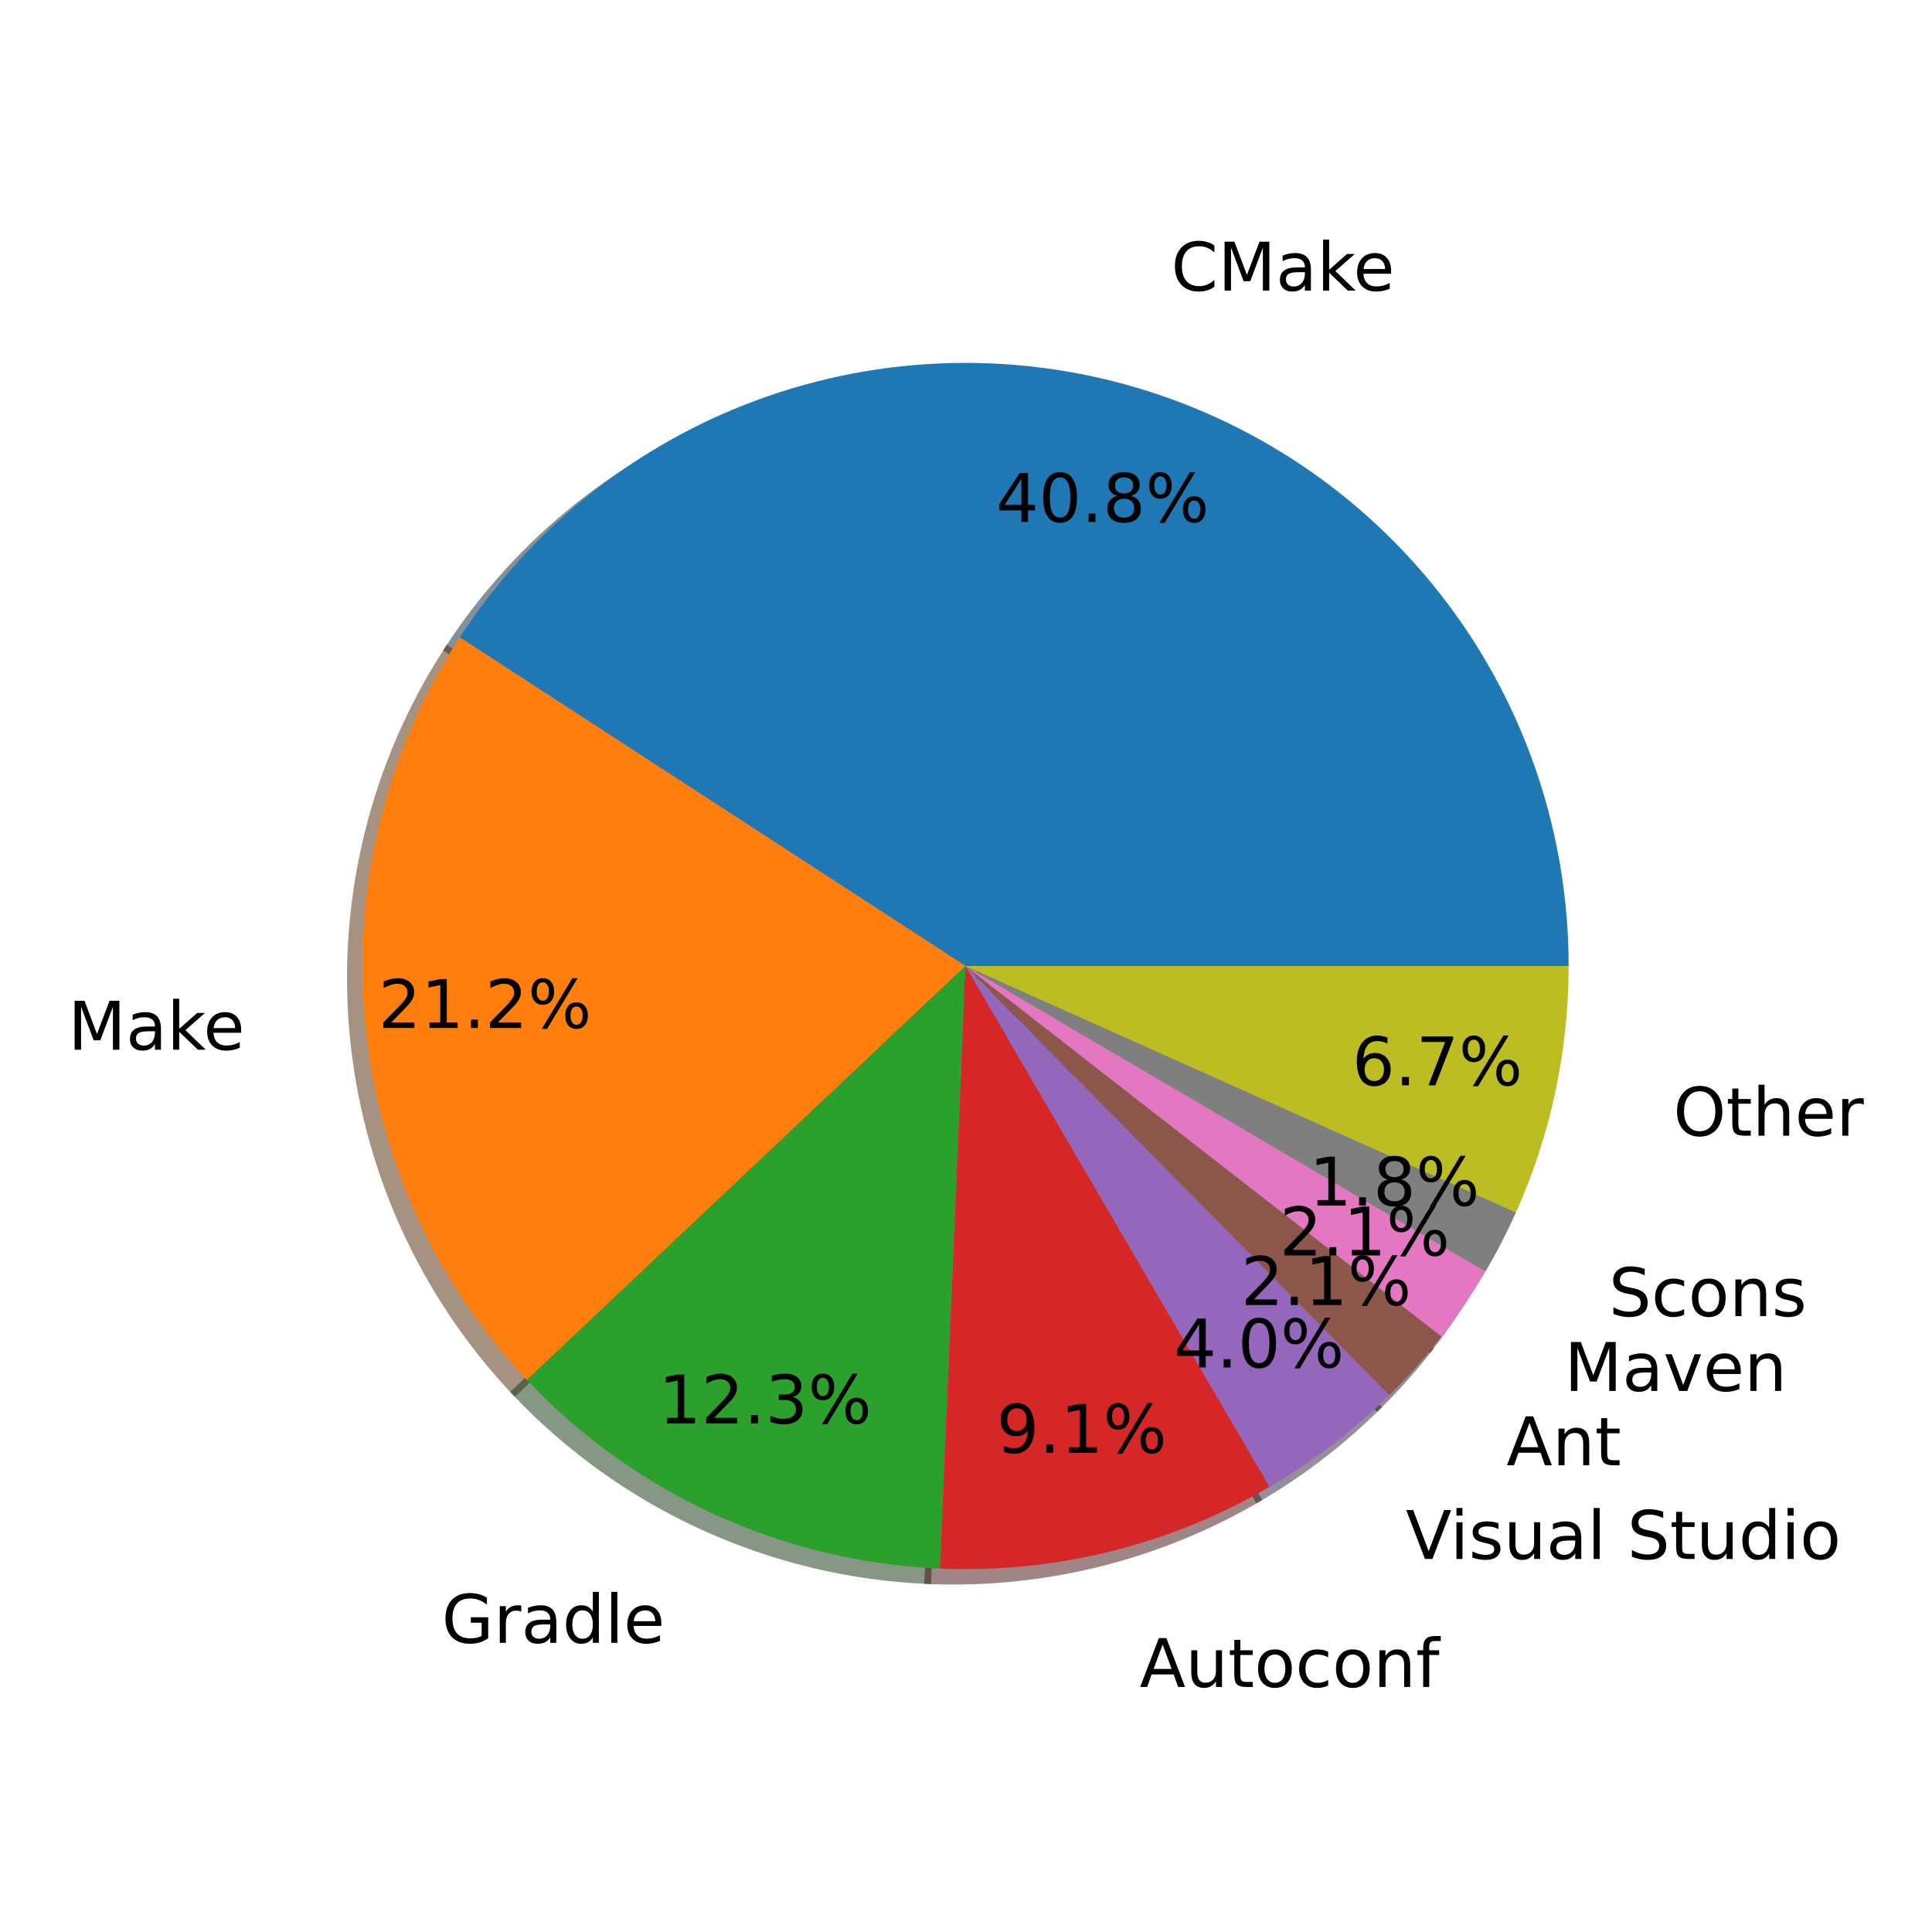
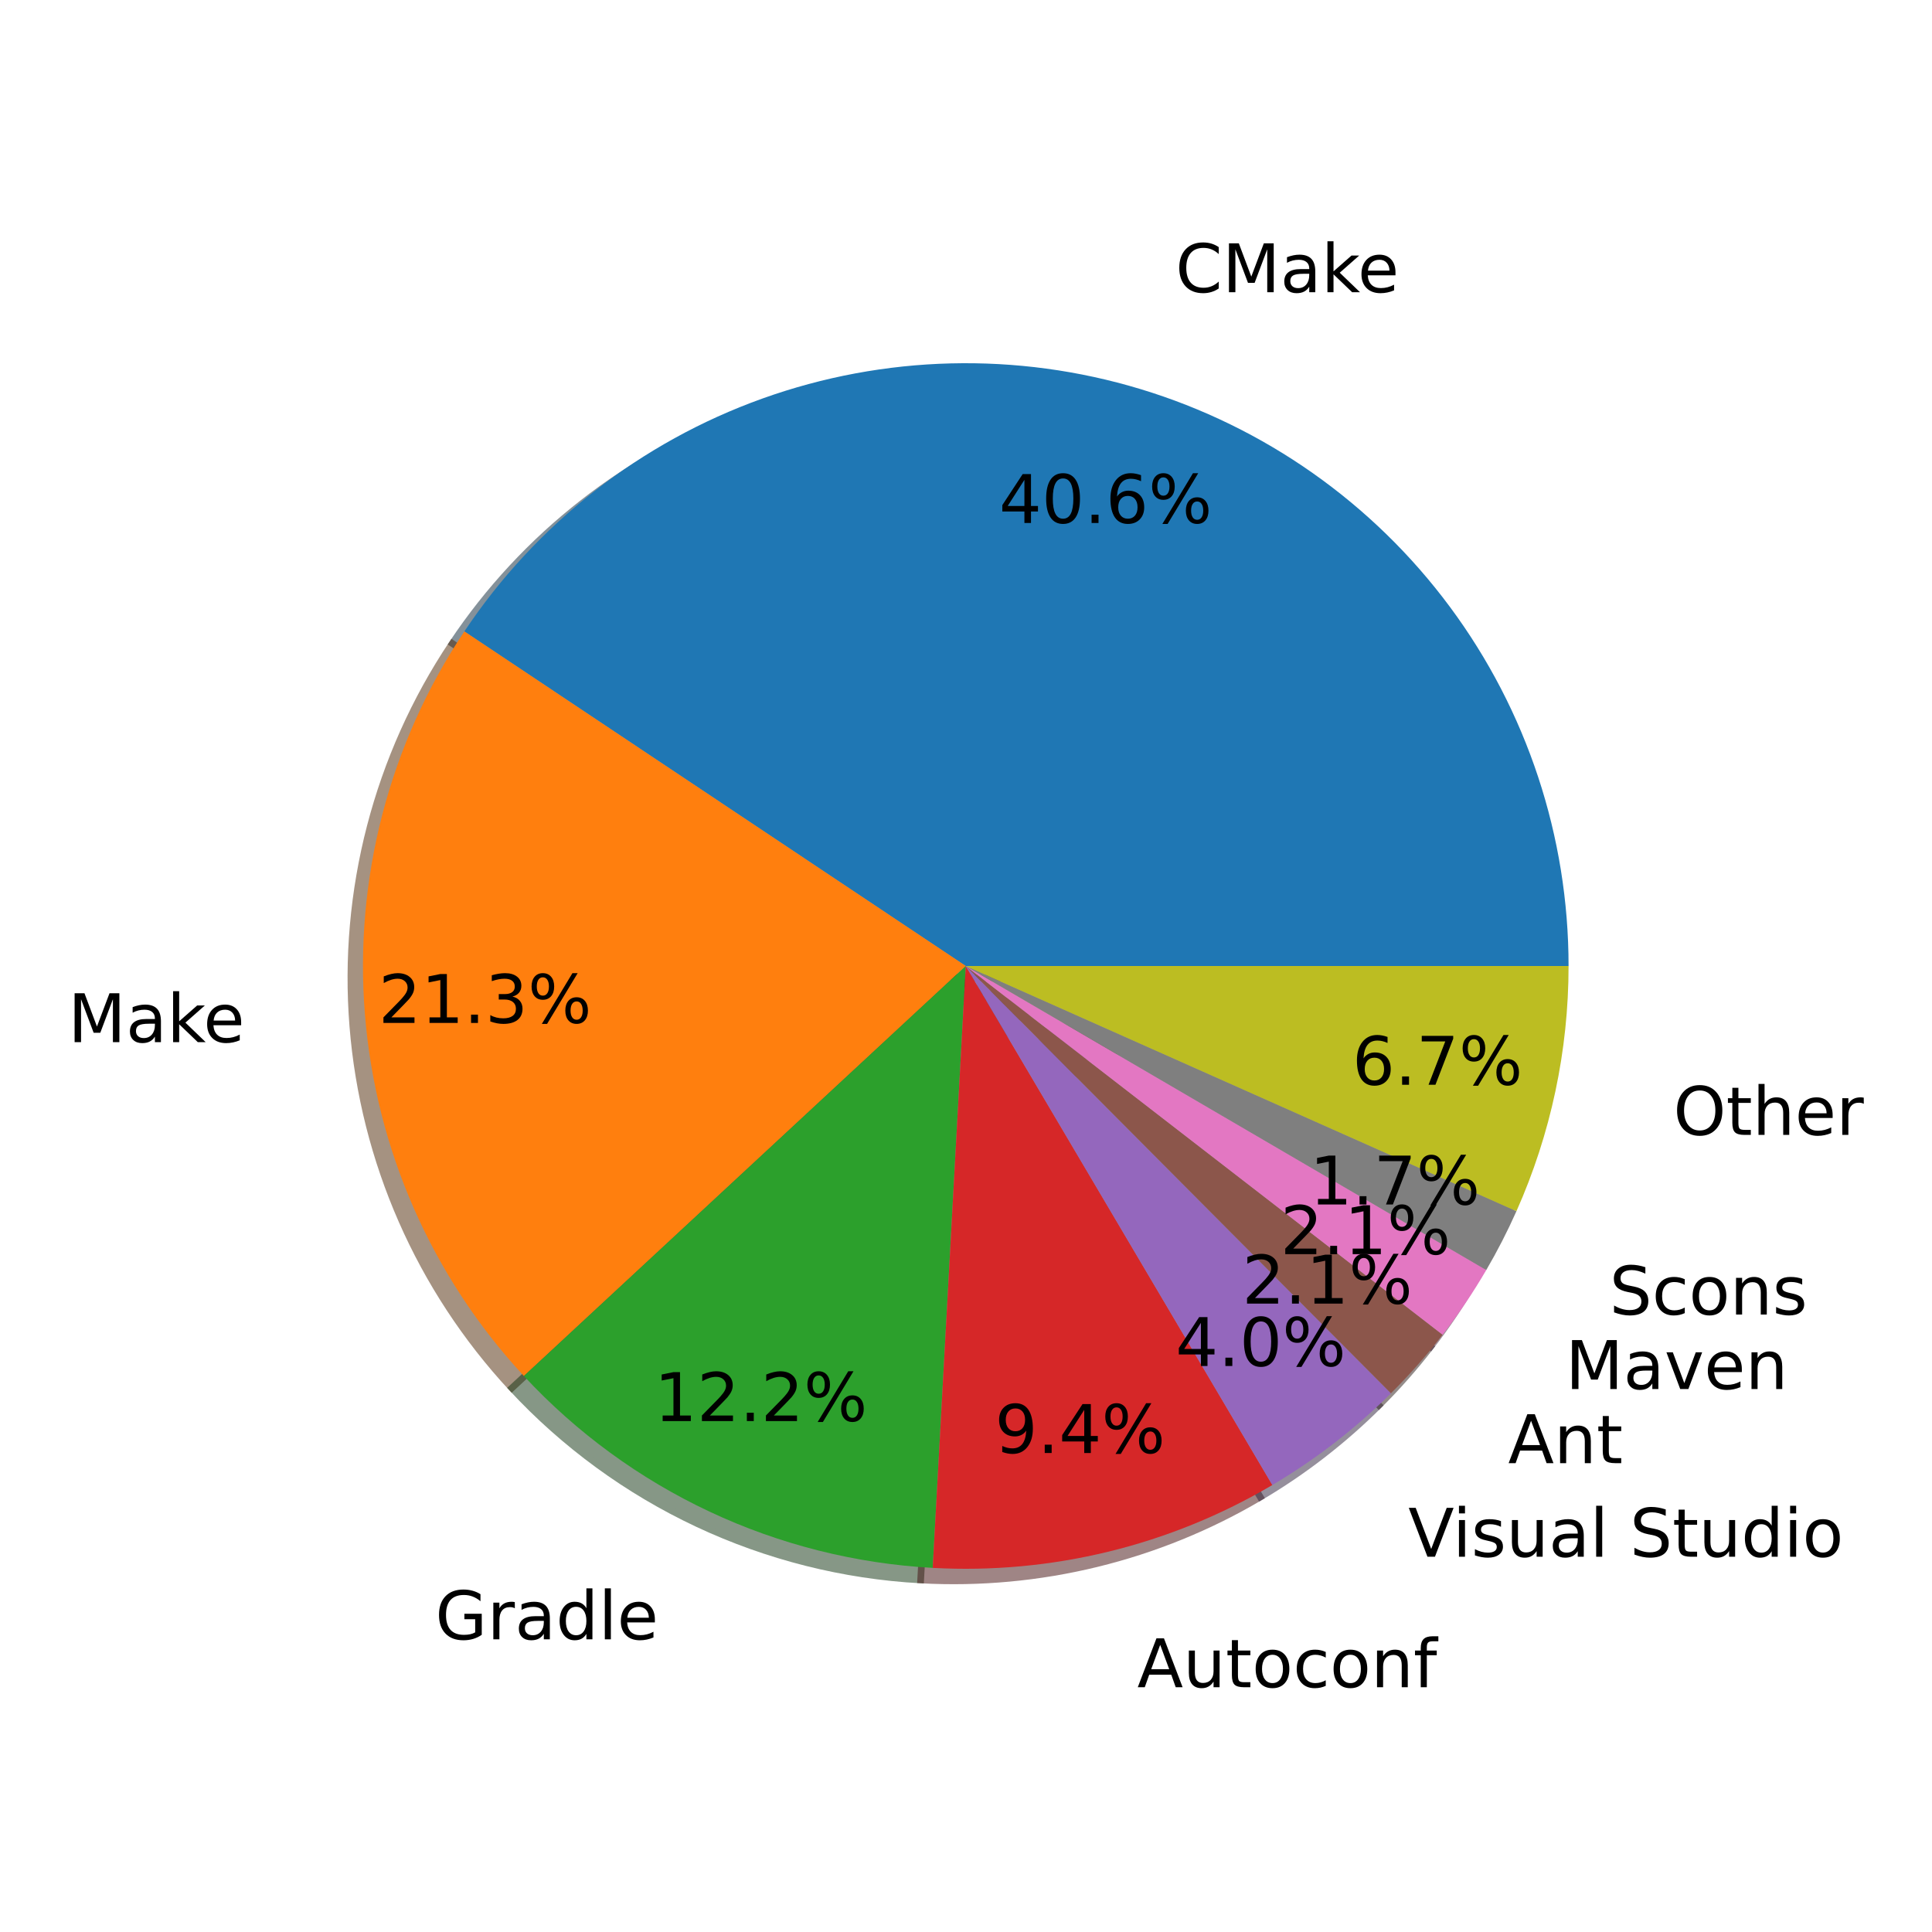
<svg xmlns="http://www.w3.org/2000/svg" xmlns:xlink="http://www.w3.org/1999/xlink" height="288pt" version="1.1" viewBox="0 0 288 288" width="288pt">
  <defs>
    <style type="text/css">*{stroke-linecap:butt;stroke-linejoin:round;}</style>
  </defs>
  <g id="figure_1">
    <g id="patch_1">
      <path d="M 0 288  L 288 288  L 288 0  L 0 0  z " style="fill:none;" />
    </g>
    <g id="axes_1">
      <g id="patch_2">
-         <path d="M 232.036 145.798  C 232.036 126.415 225.767 107.542 214.171 92.011  C 202.575 76.479 186.261 65.107 167.677 59.6  C 149.092 54.092 129.216 54.74 111.03 61.445  C 92.844 68.15 77.305 80.561 66.744 96.814  L 142.132 145.798  L 232.036 145.798  z " style="fill:#092436;opacity:0.5;stroke:#092436;stroke-linejoin:miter;" />
+         <path d="M 232.026 145.797  C 232.026 126.518 225.821 107.741 214.334 92.258  C 202.847 76.774 186.677 65.391 168.226 59.801  C 149.775 54.21 130.006 54.703 111.857 61.206  C 93.708 67.71 78.124 79.885 67.424 95.922  L 142.168 145.797  L 232.026 145.797  z " style="fill:#092436;opacity:0.5;stroke:#092436;stroke-linejoin:miter;" />
      </g>
      <g id="patch_3">
-         <path d="M 66.744 96.814  C 55.763 113.713 50.778 133.824 52.593 153.895  C 54.408 173.967 62.921 192.857 76.755 207.512  L 142.132 145.798  L 66.744 96.814  z " style="fill:#4c2604;opacity:0.5;stroke:#4c2604;stroke-linejoin:miter;" />
+         <path d="M 67.424 95.922  C 56.212 112.723 50.987 132.824 52.597 152.959  C 54.207 173.094 62.559 192.109 76.298 206.916  L 142.168 145.797  L 67.424 95.922  z " style="fill:#4c2604;opacity:0.5;stroke:#4c2604;stroke-linejoin:miter;" />
      </g>
      <g id="patch_4">
-         <path d="M 76.755 207.512  C 84.716 215.946 94.235 222.76 104.784 227.578  C 115.334 232.396 126.717 235.127 138.304 235.621  L 142.132 145.798  L 76.755 207.512  z " style="fill:#0d300d;opacity:0.5;stroke:#0d300d;stroke-linejoin:miter;" />
+         <path d="M 76.298 206.916  C 84.145 215.372 93.547 222.239 103.99 227.141  C 114.433 232.042 125.723 234.887 137.242 235.52  L 142.168 145.797  L 76.298 206.916  z " style="fill:#0d300d;opacity:0.5;stroke:#0d300d;stroke-linejoin:miter;" />
      </g>
      <g id="patch_5">
-         <path d="M 138.304 235.621  C 146.869 235.986 155.443 235.124 163.765 233.061  C 172.086 230.998 180.07 227.755 187.473 223.431  L 142.132 145.798  L 138.304 235.621  z " style="fill:#400c0c;opacity:0.5;stroke:#400c0c;stroke-linejoin:miter;" />
+         <path d="M 137.242 235.52  C 146.057 236.004 154.895 235.186 163.472 233.093  C 172.048 231 180.27 227.654 187.871 223.164  L 142.168 145.797  L 137.242 235.52  z " style="fill:#400c0c;opacity:0.5;stroke:#400c0c;stroke-linejoin:miter;" />
      </g>
      <g id="patch_6">
-         <path d="M 187.473 223.431  C 190.716 221.537 193.837 219.442 196.817 217.158  C 199.798 214.874 202.632 212.405 205.304 209.767  L 142.132 145.798  L 187.473 223.431  z " style="fill:#2c1f39;opacity:0.5;stroke:#2c1f39;stroke-linejoin:miter;" />
+         <path d="M 187.871 223.164  C 191.087 221.264 194.182 219.166 197.136 216.881  C 200.091 214.596 202.901 212.129 205.549 209.494  L 142.168 145.797  L 187.871 223.164  z " style="fill:#2c1f39;opacity:0.5;stroke:#2c1f39;stroke-linejoin:miter;" />
      </g>
      <g id="patch_7">
-         <path d="M 205.304 209.767  C 206.693 208.395 208.037 206.978 209.334 205.519  C 210.631 204.06 211.879 202.559 213.079 201.018  L 142.132 145.798  L 205.304 209.767  z " style="fill:#2a1a16;opacity:0.5;stroke:#2a1a16;stroke-linejoin:miter;" />
+         <path d="M 205.549 209.494  C 206.925 208.125 208.257 206.711 209.542 205.255  C 210.827 203.799 212.064 202.301 213.252 200.765  L 142.168 145.797  L 205.549 209.494  z " style="fill:#2a1a16;opacity:0.5;stroke:#2a1a16;stroke-linejoin:miter;" />
      </g>
      <g id="patch_8">
-         <path d="M 213.079 201.018  C 214.278 199.478 215.426 197.899 216.522 196.283  C 217.619 194.668 218.662 193.017 219.651 191.334  L 142.132 145.798  L 213.079 201.018  z " style="fill:#44243a;opacity:0.5;stroke:#44243a;stroke-linejoin:miter;" />
+         <path d="M 213.252 200.765  C 214.44 199.229 215.578 197.655 216.664 196.045  C 217.75 194.435 218.783 192.79 219.762 191.113  L 142.168 145.797  L 213.252 200.765  z " style="fill:#44243a;opacity:0.5;stroke:#44243a;stroke-linejoin:miter;" />
      </g>
      <g id="patch_9">
-         <path d="M 219.651 191.334  C 220.487 189.91 221.285 188.463 222.042 186.994  C 222.798 185.526 223.515 184.038 224.19 182.53  L 142.132 145.798  L 219.651 191.334  z " style="fill:#262626;opacity:0.5;stroke:#262626;stroke-linejoin:miter;" />
+         <path d="M 219.762 191.113  C 220.591 189.695 221.381 188.253 222.13 186.791  C 222.88 185.329 223.589 183.847 224.257 182.345  L 142.168 145.797  L 219.762 191.113  z " style="fill:#262626;opacity:0.5;stroke:#262626;stroke-linejoin:miter;" />
      </g>
      <g id="patch_10">
-         <path d="M 224.19 182.53  C 226.769 176.768 228.734 170.751 230.052 164.578  C 231.371 158.405 232.036 152.11 232.036 145.798  L 142.132 145.798  L 224.19 182.53  z " style="fill:#38390a;opacity:0.5;stroke:#38390a;stroke-linejoin:miter;" />
+         <path d="M 224.257 182.345  C 226.811 176.609 228.757 170.621 230.062 164.48  C 231.368 158.338 232.026 152.076 232.026 145.797  L 142.168 145.797  L 224.257 182.345  z " style="fill:#38390a;opacity:0.5;stroke:#38390a;stroke-linejoin:miter;" />
      </g>
      <g id="patch_11">
-         <path d="M 233.834 144  C 233.834 124.617 227.565 105.744 215.969 90.213  C 204.373 74.681 188.059 63.309 169.475 57.801  C 150.891 52.294 131.014 52.942 112.828 59.647  C 94.642 66.352 79.103 78.763 68.542 95.016  L 143.93 144  L 233.834 144  z " style="fill:#1f77b4;" />
+         <path d="M 233.823 144  C 233.823 124.721 227.619 105.944 216.132 90.461  C 204.644 74.977 188.474 63.594 170.023 58.004  C 151.572 52.413 131.803 52.906 113.654 59.409  C 95.505 65.913 79.922 78.088 69.221 94.124  L 143.966 144  L 233.823 144  z " style="fill:#1f77b4;" />
      </g>
      <g id="patch_12">
-         <path d="M 68.542 95.016  C 57.562 111.915 52.576 132.026 54.391 152.097  C 56.206 172.169 64.719 191.059 78.553 205.714  L 143.93 144  L 68.542 95.016  z " style="fill:#ff7f0e;" />
+         <path d="M 69.221 94.124  C 58.009 110.926 52.784 131.027 54.394 151.162  C 56.004 171.296 64.357 190.312 78.095 205.119  L 143.966 144  L 69.221 94.124  z " style="fill:#ff7f0e;" />
      </g>
      <g id="patch_13">
-         <path d="M 78.553 205.714  C 86.514 214.148 96.033 220.962 106.582 225.78  C 117.132 230.597 128.515 233.329 140.102 233.823  L 143.93 144  L 78.553 205.714  z " style="fill:#2ca02c;" />
+         <path d="M 78.095 205.119  C 85.942 213.575 95.344 220.442 105.787 225.344  C 116.23 230.245 127.52 233.09 139.039 233.722  L 143.966 144  L 78.095 205.119  z " style="fill:#2ca02c;" />
      </g>
      <g id="patch_14">
-         <path d="M 140.102 233.823  C 148.668 234.188 157.241 233.325 165.563 231.262  C 173.884 229.2 181.868 225.957 189.271 221.633  L 143.93 144  L 140.102 233.823  z " style="fill:#d62728;" />
+         <path d="M 139.039 233.722  C 147.854 234.206 156.692 233.389 165.269 231.296  C 173.846 229.203 182.067 225.857 189.668 221.367  L 143.966 144  L 139.039 233.722  z " style="fill:#d62728;" />
      </g>
      <g id="patch_15">
-         <path d="M 189.271 221.633  C 192.514 219.739 195.635 217.644 198.615 215.36  C 201.596 213.076 204.43 210.607 207.102 207.969  L 143.93 144  L 189.271 221.633  z " style="fill:#9467bd;" />
+         <path d="M 189.668 221.367  C 192.884 219.467 195.979 217.369 198.934 215.084  C 201.889 212.799 204.698 210.332 207.346 207.697  L 143.966 144  L 189.668 221.367  z " style="fill:#9467bd;" />
      </g>
      <g id="patch_16">
-         <path d="M 207.102 207.969  C 208.491 206.597 209.835 205.18 211.132 203.721  C 212.429 202.262 213.678 200.761 214.877 199.22  L 143.93 144  L 207.102 207.969  z " style="fill:#8c564b;" />
+         <path d="M 207.346 207.697  C 208.722 206.327 210.054 204.913 211.339 203.457  C 212.624 202.001 213.861 200.504 215.049 198.968  L 143.966 144  L 207.346 207.697  z " style="fill:#8c564b;" />
      </g>
      <g id="patch_17">
-         <path d="M 214.877 199.22  C 216.076 197.68 217.224 196.1 218.32 194.485  C 219.417 192.87 220.46 191.219 221.449 189.536  L 143.93 144  L 214.877 199.22  z " style="fill:#e377c2;" />
+         <path d="M 215.049 198.968  C 216.237 197.432 217.375 195.858 218.461 194.248  C 219.547 192.638 220.58 190.993 221.56 189.316  L 143.966 144  L 215.049 198.968  z " style="fill:#e377c2;" />
      </g>
      <g id="patch_18">
-         <path d="M 221.449 189.536  C 222.285 188.112 223.083 186.665 223.84 185.196  C 224.597 183.728 225.313 182.239 225.988 180.732  L 143.93 144  L 221.449 189.536  z " style="fill:#7f7f7f;" />
+         <path d="M 221.56 189.316  C 222.388 187.897 223.178 186.456 223.927 184.994  C 224.677 183.532 225.386 182.049 226.055 180.548  L 143.966 144  L 221.56 189.316  z " style="fill:#7f7f7f;" />
      </g>
      <g id="patch_19">
-         <path d="M 225.988 180.732  C 228.567 174.97 230.532 168.953 231.85 162.78  C 233.169 156.607 233.834 150.312 233.834 144  L 143.93 144  L 225.988 180.732  z " style="fill:#bcbd22;" />
+         <path d="M 226.055 180.548  C 228.608 174.812 230.554 168.824 231.86 162.682  C 233.165 156.541 233.823 150.279 233.823 144  L 143.966 144  L 226.055 180.548  z " style="fill:#bcbd22;" />
      </g>
      <g id="matplotlib.axis_1" />
      <g id="matplotlib.axis_2" />
      <g id="text_1">
-         <g transform="translate(174.5836 43.3211)scale(0.1 -0.1)">
+         <g transform="translate(175.2346 43.56366)scale(0.1 -0.1)">
          <defs>
            <path d="M 4122 4306  L 4122 3641  Q 3803 3938 3442 4084  Q 3081 4231 2675 4231  Q 1875 4231 1450 3742  Q 1025 3253 1025 2328  Q 1025 1406 1450 917  Q 1875 428 2675 428  Q 3081 428 3442 575  Q 3803 722 4122 1019  L 4122 359  Q 3791 134 3420 21  Q 3050 -91 2638 -91  Q 1578 -91 968 557  Q 359 1206 359 2328  Q 359 3453 968 4101  Q 1578 4750 2638 4750  Q 3056 4750 3426 4639  Q 3797 4528 4122 4306  z " id="DejaVuSans-43" transform="scale(0.015625)" />
            <path d="M 628 4666  L 1569 4666  L 2759 1491  L 3956 4666  L 4897 4666  L 4897 0  L 4281 0  L 4281 4097  L 3078 897  L 2444 897  L 1241 4097  L 1241 0  L 628 0  L 628 4666  z " id="DejaVuSans-4d" transform="scale(0.015625)" />
            <path d="M 2194 1759  Q 1497 1759 1228 1600  Q 959 1441 959 1056  Q 959 750 1161 570  Q 1363 391 1709 391  Q 2188 391 2477 730  Q 2766 1069 2766 1631  L 2766 1759  L 2194 1759  z M 3341 1997  L 3341 0  L 2766 0  L 2766 531  Q 2569 213 2275 61  Q 1981 -91 1556 -91  Q 1019 -91 701 211  Q 384 513 384 1019  Q 384 1609 779 1909  Q 1175 2209 1959 2209  L 2766 2209  L 2766 2266  Q 2766 2663 2505 2880  Q 2244 3097 1772 3097  Q 1472 3097 1187 3025  Q 903 2953 641 2809  L 641 3341  Q 956 3463 1253 3523  Q 1550 3584 1831 3584  Q 2591 3584 2966 3190  Q 3341 2797 3341 1997  z " id="DejaVuSans-61" transform="scale(0.015625)" />
            <path d="M 581 4863  L 1159 4863  L 1159 1991  L 2875 3500  L 3609 3500  L 1753 1863  L 3688 0  L 2938 0  L 1159 1709  L 1159 0  L 581 0  L 581 4863  z " id="DejaVuSans-6b" transform="scale(0.015625)" />
            <path d="M 3597 1894  L 3597 1613  L 953 1613  Q 991 1019 1311 708  Q 1631 397 2203 397  Q 2534 397 2845 478  Q 3156 559 3463 722  L 3463 178  Q 3153 47 2828 -22  Q 2503 -91 2169 -91  Q 1331 -91 842 396  Q 353 884 353 1716  Q 353 2575 817 3079  Q 1281 3584 2069 3584  Q 2775 3584 3186 3129  Q 3597 2675 3597 1894  z M 3022 2063  Q 3016 2534 2758 2815  Q 2500 3097 2075 3097  Q 1594 3097 1305 2825  Q 1016 2553 972 2059  L 3022 2063  z " id="DejaVuSans-65" transform="scale(0.015625)" />
          </defs>
          <use xlink:href="#DejaVuSans-43" />
          <use x="69.824" xlink:href="#DejaVuSans-4d" />
          <use x="156.104" xlink:href="#DejaVuSans-61" />
          <use x="217.383" xlink:href="#DejaVuSans-6b" />
          <use x="271.668" xlink:href="#DejaVuSans-65" />
        </g>
      </g>
      <g id="text_2">
-         <g transform="translate(148.4821 77.80053)scale(0.1 -0.1)">
+         <g transform="translate(148.928 77.96223)scale(0.1 -0.1)">
          <defs>
            <path d="M 2419 4116  L 825 1625  L 2419 1625  L 2419 4116  z M 2253 4666  L 3047 4666  L 3047 1625  L 3713 1625  L 3713 1100  L 3047 1100  L 3047 0  L 2419 0  L 2419 1100  L 313 1100  L 313 1709  L 2253 4666  z " id="DejaVuSans-34" transform="scale(0.015625)" />
            <path d="M 2034 4250  Q 1547 4250 1301 3770  Q 1056 3291 1056 2328  Q 1056 1369 1301 889  Q 1547 409 2034 409  Q 2525 409 2770 889  Q 3016 1369 3016 2328  Q 3016 3291 2770 3770  Q 2525 4250 2034 4250  z M 2034 4750  Q 2819 4750 3233 4129  Q 3647 3509 3647 2328  Q 3647 1150 3233 529  Q 2819 -91 2034 -91  Q 1250 -91 836 529  Q 422 1150 422 2328  Q 422 3509 836 4129  Q 1250 4750 2034 4750  z " id="DejaVuSans-30" transform="scale(0.015625)" />
            <path d="M 684 794  L 1344 794  L 1344 0  L 684 0  L 684 794  z " id="DejaVuSans-2e" transform="scale(0.015625)" />
-             <path d="M 2034 2216  Q 1584 2216 1326 1975  Q 1069 1734 1069 1313  Q 1069 891 1326 650  Q 1584 409 2034 409  Q 2484 409 2743 651  Q 3003 894 3003 1313  Q 3003 1734 2745 1975  Q 2488 2216 2034 2216  z M 1403 2484  Q 997 2584 770 2862  Q 544 3141 544 3541  Q 544 4100 942 4425  Q 1341 4750 2034 4750  Q 2731 4750 3128 4425  Q 3525 4100 3525 3541  Q 3525 3141 3298 2862  Q 3072 2584 2669 2484  Q 3125 2378 3379 2068  Q 3634 1759 3634 1313  Q 3634 634 3220 271  Q 2806 -91 2034 -91  Q 1263 -91 848 271  Q 434 634 434 1313  Q 434 1759 690 2068  Q 947 2378 1403 2484  z M 1172 3481  Q 1172 3119 1398 2916  Q 1625 2713 2034 2713  Q 2441 2713 2670 2916  Q 2900 3119 2900 3481  Q 2900 3844 2670 4047  Q 2441 4250 2034 4250  Q 1625 4250 1398 4047  Q 1172 3844 1172 3481  z " id="DejaVuSans-38" transform="scale(0.015625)" />
+             <path d="M 2113 2584  Q 1688 2584 1439 2293  Q 1191 2003 1191 1497  Q 1191 994 1439 701  Q 1688 409 2113 409  Q 2538 409 2786 701  Q 3034 994 3034 1497  Q 3034 2003 2786 2293  Q 2538 2584 2113 2584  z M 3366 4563  L 3366 3988  Q 3128 4100 2886 4159  Q 2644 4219 2406 4219  Q 1781 4219 1451 3797  Q 1122 3375 1075 2522  Q 1259 2794 1537 2939  Q 1816 3084 2150 3084  Q 2853 3084 3261 2657  Q 3669 2231 3669 1497  Q 3669 778 3244 343  Q 2819 -91 2113 -91  Q 1303 -91 875 529  Q 447 1150 447 2328  Q 447 3434 972 4092  Q 1497 4750 2381 4750  Q 2619 4750 2861 4703  Q 3103 4656 3366 4563  z " id="DejaVuSans-36" transform="scale(0.015625)" />
            <path d="M 4653 2053  Q 4381 2053 4226 1822  Q 4072 1591 4072 1178  Q 4072 772 4226 539  Q 4381 306 4653 306  Q 4919 306 5073 539  Q 5228 772 5228 1178  Q 5228 1588 5073 1820  Q 4919 2053 4653 2053  z M 4653 2450  Q 5147 2450 5437 2106  Q 5728 1763 5728 1178  Q 5728 594 5436 251  Q 5144 -91 4653 -91  Q 4153 -91 3862 251  Q 3572 594 3572 1178  Q 3572 1766 3864 2108  Q 4156 2450 4653 2450  z M 1428 4353  Q 1159 4353 1004 4120  Q 850 3888 850 3481  Q 850 3069 1003 2837  Q 1156 2606 1428 2606  Q 1700 2606 1854 2837  Q 2009 3069 2009 3481  Q 2009 3884 1853 4118  Q 1697 4353 1428 4353  z M 4250 4750  L 4750 4750  L 1831 -91  L 1331 -91  L 4250 4750  z M 1428 4750  Q 1922 4750 2215 4408  Q 2509 4066 2509 3481  Q 2509 2891 2217 2550  Q 1925 2209 1428 2209  Q 931 2209 642 2551  Q 353 2894 353 3481  Q 353 4063 643 4406  Q 934 4750 1428 4750  z " id="DejaVuSans-25" transform="scale(0.015625)" />
          </defs>
          <use xlink:href="#DejaVuSans-34" />
          <use x="63.623" xlink:href="#DejaVuSans-30" />
          <use x="127.246" xlink:href="#DejaVuSans-2e" />
-           <use x="159.033" xlink:href="#DejaVuSans-38" />
+           <use x="159.033" xlink:href="#DejaVuSans-36" />
          <use x="222.656" xlink:href="#DejaVuSans-25" />
        </g>
      </g>
      <g id="text_3">
-         <g transform="translate(10.14585 156.4762)scale(0.1 -0.1)">
+         <g transform="translate(10.14208 155.3536)scale(0.1 -0.1)">
          <use xlink:href="#DejaVuSans-4d" />
          <use x="86.279" xlink:href="#DejaVuSans-61" />
          <use x="147.559" xlink:href="#DejaVuSans-6b" />
          <use x="201.844" xlink:href="#DejaVuSans-65" />
        </g>
      </g>
      <g id="text_4">
-         <g transform="translate(56.41521 153.2373)scale(0.1 -0.1)">
+         <g transform="translate(56.42466 152.4888)scale(0.1 -0.1)">
          <defs>
            <path d="M 1228 531  L 3431 531  L 3431 0  L 469 0  L 469 531  Q 828 903 1448 1529  Q 2069 2156 2228 2338  Q 2531 2678 2651 2914  Q 2772 3150 2772 3378  Q 2772 3750 2511 3984  Q 2250 4219 1831 4219  Q 1534 4219 1204 4116  Q 875 4013 500 3803  L 500 4441  Q 881 4594 1212 4672  Q 1544 4750 1819 4750  Q 2544 4750 2975 4387  Q 3406 4025 3406 3419  Q 3406 3131 3298 2873  Q 3191 2616 2906 2266  Q 2828 2175 2409 1742  Q 1991 1309 1228 531  z " id="DejaVuSans-32" transform="scale(0.015625)" />
            <path d="M 794 531  L 1825 531  L 1825 4091  L 703 3866  L 703 4441  L 1819 4666  L 2450 4666  L 2450 531  L 3481 531  L 3481 0  L 794 0  L 794 531  z " id="DejaVuSans-31" transform="scale(0.015625)" />
+             <path d="M 2597 2516  Q 3050 2419 3304 2112  Q 3559 1806 3559 1356  Q 3559 666 3084 287  Q 2609 -91 1734 -91  Q 1441 -91 1130 -33  Q 819 25 488 141  L 488 750  Q 750 597 1062 519  Q 1375 441 1716 441  Q 2309 441 2620 675  Q 2931 909 2931 1356  Q 2931 1769 2642 2001  Q 2353 2234 1838 2234  L 1294 2234  L 1294 2753  L 1863 2753  Q 2328 2753 2575 2939  Q 2822 3125 2822 3475  Q 2822 3834 2567 4026  Q 2313 4219 1838 4219  Q 1578 4219 1281 4162  Q 984 4106 628 3988  L 628 4550  Q 988 4650 1302 4700  Q 1616 4750 1894 4750  Q 2613 4750 3031 4423  Q 3450 4097 3450 3541  Q 3450 3153 3228 2886  Q 3006 2619 2597 2516  z " id="DejaVuSans-33" transform="scale(0.015625)" />
          </defs>
          <use xlink:href="#DejaVuSans-32" />
          <use x="63.623" xlink:href="#DejaVuSans-31" />
          <use x="127.246" xlink:href="#DejaVuSans-2e" />
-           <use x="159.033" xlink:href="#DejaVuSans-32" />
+           <use x="159.033" xlink:href="#DejaVuSans-33" />
          <use x="222.656" xlink:href="#DejaVuSans-25" />
        </g>
      </g>
      <g id="text_5">
-         <g transform="translate(65.84555 244.8949)scale(0.1 -0.1)">
+         <g transform="translate(64.88437 244.3718)scale(0.1 -0.1)">
          <defs>
            <path d="M 3809 666  L 3809 1919  L 2778 1919  L 2778 2438  L 4434 2438  L 4434 434  Q 4069 175 3628 42  Q 3188 -91 2688 -91  Q 1594 -91 976 548  Q 359 1188 359 2328  Q 359 3472 976 4111  Q 1594 4750 2688 4750  Q 3144 4750 3555 4637  Q 3966 4525 4313 4306  L 4313 3634  Q 3963 3931 3569 4081  Q 3175 4231 2741 4231  Q 1884 4231 1454 3753  Q 1025 3275 1025 2328  Q 1025 1384 1454 906  Q 1884 428 2741 428  Q 3075 428 3337 486  Q 3600 544 3809 666  z " id="DejaVuSans-47" transform="scale(0.015625)" />
            <path d="M 2631 2963  Q 2534 3019 2420 3045  Q 2306 3072 2169 3072  Q 1681 3072 1420 2755  Q 1159 2438 1159 1844  L 1159 0  L 581 0  L 581 3500  L 1159 3500  L 1159 2956  Q 1341 3275 1631 3429  Q 1922 3584 2338 3584  Q 2397 3584 2469 3576  Q 2541 3569 2628 3553  L 2631 2963  z " id="DejaVuSans-72" transform="scale(0.015625)" />
            <path d="M 2906 2969  L 2906 4863  L 3481 4863  L 3481 0  L 2906 0  L 2906 525  Q 2725 213 2448 61  Q 2172 -91 1784 -91  Q 1150 -91 751 415  Q 353 922 353 1747  Q 353 2572 751 3078  Q 1150 3584 1784 3584  Q 2172 3584 2448 3432  Q 2725 3281 2906 2969  z M 947 1747  Q 947 1113 1208 752  Q 1469 391 1925 391  Q 2381 391 2643 752  Q 2906 1113 2906 1747  Q 2906 2381 2643 2742  Q 2381 3103 1925 3103  Q 1469 3103 1208 2742  Q 947 2381 947 1747  z " id="DejaVuSans-64" transform="scale(0.015625)" />
            <path d="M 603 4863  L 1178 4863  L 1178 0  L 603 0  L 603 4863  z " id="DejaVuSans-6c" transform="scale(0.015625)" />
          </defs>
          <use xlink:href="#DejaVuSans-47" />
          <use x="77.49" xlink:href="#DejaVuSans-72" />
          <use x="118.604" xlink:href="#DejaVuSans-61" />
          <use x="179.883" xlink:href="#DejaVuSans-64" />
          <use x="243.359" xlink:href="#DejaVuSans-6c" />
          <use x="271.143" xlink:href="#DejaVuSans-65" />
        </g>
      </g>
      <g id="text_6">
-         <g transform="translate(98.16814 212.183)scale(0.1 -0.1)">
-           <defs>
-             <path d="M 2597 2516  Q 3050 2419 3304 2112  Q 3559 1806 3559 1356  Q 3559 666 3084 287  Q 2609 -91 1734 -91  Q 1441 -91 1130 -33  Q 819 25 488 141  L 488 750  Q 750 597 1062 519  Q 1375 441 1716 441  Q 2309 441 2620 675  Q 2931 909 2931 1356  Q 2931 1769 2642 2001  Q 2353 2234 1838 2234  L 1294 2234  L 1294 2753  L 1863 2753  Q 2328 2753 2575 2939  Q 2822 3125 2822 3475  Q 2822 3834 2567 4026  Q 2313 4219 1838 4219  Q 1578 4219 1281 4162  Q 984 4106 628 3988  L 628 4550  Q 988 4650 1302 4700  Q 1616 4750 1894 4750  Q 2613 4750 3031 4423  Q 3450 4097 3450 3541  Q 3450 3153 3228 2886  Q 3006 2619 2597 2516  z " id="DejaVuSans-33" transform="scale(0.015625)" />
-           </defs>
+         <g transform="translate(97.53931 211.8343)scale(0.1 -0.1)">
          <use xlink:href="#DejaVuSans-31" />
          <use x="63.623" xlink:href="#DejaVuSans-32" />
          <use x="127.246" xlink:href="#DejaVuSans-2e" />
-           <use x="159.033" xlink:href="#DejaVuSans-33" />
+           <use x="159.033" xlink:href="#DejaVuSans-32" />
          <use x="222.656" xlink:href="#DejaVuSans-25" />
        </g>
      </g>
      <g id="text_7">
-         <g transform="translate(169.8895 251.4743)scale(0.1 -0.1)">
+         <g transform="translate(169.5298 251.5142)scale(0.1 -0.1)">
          <defs>
            <path d="M 2188 4044  L 1331 1722  L 3047 1722  L 2188 4044  z M 1831 4666  L 2547 4666  L 4325 0  L 3669 0  L 3244 1197  L 1141 1197  L 716 0  L 50 0  L 1831 4666  z " id="DejaVuSans-41" transform="scale(0.015625)" />
            <path d="M 544 1381  L 544 3500  L 1119 3500  L 1119 1403  Q 1119 906 1312 657  Q 1506 409 1894 409  Q 2359 409 2629 706  Q 2900 1003 2900 1516  L 2900 3500  L 3475 3500  L 3475 0  L 2900 0  L 2900 538  Q 2691 219 2414 64  Q 2138 -91 1772 -91  Q 1169 -91 856 284  Q 544 659 544 1381  z M 1991 3584  L 1991 3584  z " id="DejaVuSans-75" transform="scale(0.015625)" />
            <path d="M 1172 4494  L 1172 3500  L 2356 3500  L 2356 3053  L 1172 3053  L 1172 1153  Q 1172 725 1289 603  Q 1406 481 1766 481  L 2356 481  L 2356 0  L 1766 0  Q 1100 0 847 248  Q 594 497 594 1153  L 594 3053  L 172 3053  L 172 3500  L 594 3500  L 594 4494  L 1172 4494  z " id="DejaVuSans-74" transform="scale(0.015625)" />
            <path d="M 1959 3097  Q 1497 3097 1228 2736  Q 959 2375 959 1747  Q 959 1119 1226 758  Q 1494 397 1959 397  Q 2419 397 2687 759  Q 2956 1122 2956 1747  Q 2956 2369 2687 2733  Q 2419 3097 1959 3097  z M 1959 3584  Q 2709 3584 3137 3096  Q 3566 2609 3566 1747  Q 3566 888 3137 398  Q 2709 -91 1959 -91  Q 1206 -91 779 398  Q 353 888 353 1747  Q 353 2609 779 3096  Q 1206 3584 1959 3584  z " id="DejaVuSans-6f" transform="scale(0.015625)" />
            <path d="M 3122 3366  L 3122 2828  Q 2878 2963 2633 3030  Q 2388 3097 2138 3097  Q 1578 3097 1268 2742  Q 959 2388 959 1747  Q 959 1106 1268 751  Q 1578 397 2138 397  Q 2388 397 2633 464  Q 2878 531 3122 666  L 3122 134  Q 2881 22 2623 -34  Q 2366 -91 2075 -91  Q 1284 -91 818 406  Q 353 903 353 1747  Q 353 2603 823 3093  Q 1294 3584 2113 3584  Q 2378 3584 2631 3529  Q 2884 3475 3122 3366  z " id="DejaVuSans-63" transform="scale(0.015625)" />
            <path d="M 3513 2113  L 3513 0  L 2938 0  L 2938 2094  Q 2938 2591 2744 2837  Q 2550 3084 2163 3084  Q 1697 3084 1428 2787  Q 1159 2491 1159 1978  L 1159 0  L 581 0  L 581 3500  L 1159 3500  L 1159 2956  Q 1366 3272 1645 3428  Q 1925 3584 2291 3584  Q 2894 3584 3203 3211  Q 3513 2838 3513 2113  z " id="DejaVuSans-6e" transform="scale(0.015625)" />
            <path d="M 2375 4863  L 2375 4384  L 1825 4384  Q 1516 4384 1395 4259  Q 1275 4134 1275 3809  L 1275 3500  L 2222 3500  L 2222 3053  L 1275 3053  L 1275 0  L 697 0  L 697 3053  L 147 3053  L 147 3500  L 697 3500  L 697 3744  Q 697 4328 969 4595  Q 1241 4863 1831 4863  L 2375 4863  z " id="DejaVuSans-66" transform="scale(0.015625)" />
          </defs>
          <use xlink:href="#DejaVuSans-41" />
          <use x="68.408" xlink:href="#DejaVuSans-75" />
          <use x="131.787" xlink:href="#DejaVuSans-74" />
          <use x="170.996" xlink:href="#DejaVuSans-6f" />
          <use x="232.178" xlink:href="#DejaVuSans-63" />
          <use x="287.158" xlink:href="#DejaVuSans-6f" />
          <use x="348.34" xlink:href="#DejaVuSans-6e" />
          <use x="411.719" xlink:href="#DejaVuSans-66" />
        </g>
      </g>
      <g id="text_8">
-         <g transform="translate(148.5339 216.5694)scale(0.1 -0.1)">
+         <g transform="translate(148.306 216.5959)scale(0.1 -0.1)">
          <defs>
            <path d="M 703 97  L 703 672  Q 941 559 1184 500  Q 1428 441 1663 441  Q 2288 441 2617 861  Q 2947 1281 2994 2138  Q 2813 1869 2534 1725  Q 2256 1581 1919 1581  Q 1219 1581 811 2004  Q 403 2428 403 3163  Q 403 3881 828 4315  Q 1253 4750 1959 4750  Q 2769 4750 3195 4129  Q 3622 3509 3622 2328  Q 3622 1225 3098 567  Q 2575 -91 1691 -91  Q 1453 -91 1209 -44  Q 966 3 703 97  z M 1959 2075  Q 2384 2075 2632 2365  Q 2881 2656 2881 3163  Q 2881 3666 2632 3958  Q 2384 4250 1959 4250  Q 1534 4250 1286 3958  Q 1038 3666 1038 3163  Q 1038 2656 1286 2365  Q 1534 2075 1959 2075  z " id="DejaVuSans-39" transform="scale(0.015625)" />
          </defs>
          <use xlink:href="#DejaVuSans-39" />
          <use x="63.623" xlink:href="#DejaVuSans-2e" />
-           <use x="95.41" xlink:href="#DejaVuSans-31" />
+           <use x="95.41" xlink:href="#DejaVuSans-34" />
          <use x="159.033" xlink:href="#DejaVuSans-25" />
        </g>
      </g>
      <g id="text_9">
-         <g transform="translate(209.5522 232.3913)scale(0.1 -0.1)">
+         <g transform="translate(209.9273 232.0598)scale(0.1 -0.1)">
          <defs>
            <path d="M 1831 0  L 50 4666  L 709 4666  L 2188 738  L 3669 4666  L 4325 4666  L 2547 0  L 1831 0  z " id="DejaVuSans-56" transform="scale(0.015625)" />
            <path d="M 603 3500  L 1178 3500  L 1178 0  L 603 0  L 603 3500  z M 603 4863  L 1178 4863  L 1178 4134  L 603 4134  L 603 4863  z " id="DejaVuSans-69" transform="scale(0.015625)" />
            <path d="M 2834 3397  L 2834 2853  Q 2591 2978 2328 3040  Q 2066 3103 1784 3103  Q 1356 3103 1142 2972  Q 928 2841 928 2578  Q 928 2378 1081 2264  Q 1234 2150 1697 2047  L 1894 2003  Q 2506 1872 2764 1633  Q 3022 1394 3022 966  Q 3022 478 2636 193  Q 2250 -91 1575 -91  Q 1294 -91 989 -36  Q 684 19 347 128  L 347 722  Q 666 556 975 473  Q 1284 391 1588 391  Q 1994 391 2212 530  Q 2431 669 2431 922  Q 2431 1156 2273 1281  Q 2116 1406 1581 1522  L 1381 1569  Q 847 1681 609 1914  Q 372 2147 372 2553  Q 372 3047 722 3315  Q 1072 3584 1716 3584  Q 2034 3584 2315 3537  Q 2597 3491 2834 3397  z " id="DejaVuSans-73" transform="scale(0.015625)" />
            <path id="DejaVuSans-20" transform="scale(0.015625)" />
            <path d="M 3425 4513  L 3425 3897  Q 3066 4069 2747 4153  Q 2428 4238 2131 4238  Q 1616 4238 1336 4038  Q 1056 3838 1056 3469  Q 1056 3159 1242 3001  Q 1428 2844 1947 2747  L 2328 2669  Q 3034 2534 3370 2195  Q 3706 1856 3706 1288  Q 3706 609 3251 259  Q 2797 -91 1919 -91  Q 1588 -91 1214 -16  Q 841 59 441 206  L 441 856  Q 825 641 1194 531  Q 1563 422 1919 422  Q 2459 422 2753 634  Q 3047 847 3047 1241  Q 3047 1584 2836 1778  Q 2625 1972 2144 2069  L 1759 2144  Q 1053 2284 737 2584  Q 422 2884 422 3419  Q 422 4038 858 4394  Q 1294 4750 2059 4750  Q 2388 4750 2728 4690  Q 3069 4631 3425 4513  z " id="DejaVuSans-53" transform="scale(0.015625)" />
          </defs>
          <use xlink:href="#DejaVuSans-56" />
          <use x="66.158" xlink:href="#DejaVuSans-69" />
          <use x="93.941" xlink:href="#DejaVuSans-73" />
          <use x="146.041" xlink:href="#DejaVuSans-75" />
          <use x="209.42" xlink:href="#DejaVuSans-61" />
          <use x="270.699" xlink:href="#DejaVuSans-6c" />
          <use x="298.482" xlink:href="#DejaVuSans-20" />
          <use x="330.27" xlink:href="#DejaVuSans-53" />
          <use x="393.746" xlink:href="#DejaVuSans-74" />
          <use x="432.955" xlink:href="#DejaVuSans-75" />
          <use x="496.334" xlink:href="#DejaVuSans-64" />
          <use x="559.811" xlink:href="#DejaVuSans-69" />
          <use x="587.594" xlink:href="#DejaVuSans-6f" />
        </g>
      </g>
      <g id="text_10">
-         <g transform="translate(174.9757 203.8473)scale(0.1 -0.1)">
+         <g transform="translate(175.2377 203.6263)scale(0.1 -0.1)">
          <use xlink:href="#DejaVuSans-34" />
          <use x="63.623" xlink:href="#DejaVuSans-2e" />
          <use x="95.41" xlink:href="#DejaVuSans-30" />
          <use x="159.033" xlink:href="#DejaVuSans-25" />
        </g>
      </g>
      <g id="text_11">
-         <g transform="translate(224.5723 218.4247)scale(0.1 -0.1)">
+         <g transform="translate(224.8138 218.1083)scale(0.1 -0.1)">
          <use xlink:href="#DejaVuSans-41" />
          <use x="68.408" xlink:href="#DejaVuSans-6e" />
          <use x="131.787" xlink:href="#DejaVuSans-74" />
        </g>
      </g>
      <g id="text_12">
-         <g transform="translate(184.9891 194.5362)scale(0.1 -0.1)">
+         <g transform="translate(185.1621 194.3253)scale(0.1 -0.1)">
          <use xlink:href="#DejaVuSans-32" />
          <use x="63.623" xlink:href="#DejaVuSans-2e" />
          <use x="95.41" xlink:href="#DejaVuSans-31" />
          <use x="159.033" xlink:href="#DejaVuSans-25" />
        </g>
      </g>
      <g id="text_13">
-         <g transform="translate(233.1986 207.3415)scale(0.1 -0.1)">
+         <g transform="translate(233.3599 207.0566)scale(0.1 -0.1)">
          <defs>
            <path d="M 191 3500  L 800 3500  L 1894 563  L 2988 3500  L 3597 3500  L 2284 0  L 1503 0  L 191 3500  z " id="DejaVuSans-76" transform="scale(0.015625)" />
          </defs>
          <use xlink:href="#DejaVuSans-4d" />
          <use x="86.279" xlink:href="#DejaVuSans-61" />
          <use x="147.559" xlink:href="#DejaVuSans-76" />
          <use x="206.738" xlink:href="#DejaVuSans-65" />
          <use x="268.262" xlink:href="#DejaVuSans-6e" />
        </g>
      </g>
      <g id="text_14">
-         <g transform="translate(190.74 187.1475)scale(0.1 -0.1)">
+         <g transform="translate(190.8595 186.9575)scale(0.1 -0.1)">
          <use xlink:href="#DejaVuSans-32" />
          <use x="63.623" xlink:href="#DejaVuSans-2e" />
          <use x="95.41" xlink:href="#DejaVuSans-31" />
          <use x="159.033" xlink:href="#DejaVuSans-25" />
        </g>
      </g>
      <g id="text_15">
-         <g transform="translate(239.8216 196.1951)scale(0.1 -0.1)">
+         <g transform="translate(239.9196 195.9521)scale(0.1 -0.1)">
          <use xlink:href="#DejaVuSans-53" />
          <use x="63.477" xlink:href="#DejaVuSans-63" />
          <use x="118.457" xlink:href="#DejaVuSans-6f" />
          <use x="179.639" xlink:href="#DejaVuSans-6e" />
          <use x="243.018" xlink:href="#DejaVuSans-73" />
        </g>
      </g>
      <g id="text_16">
-         <g transform="translate(195.1553 179.7165)scale(0.1 -0.1)">
+         <g transform="translate(195.2326 179.5545)scale(0.1 -0.1)">
+           <defs>
+             <path d="M 525 4666  L 3525 4666  L 3525 4397  L 1831 0  L 1172 0  L 2766 4134  L 525 4134  L 525 4666  z " id="DejaVuSans-37" transform="scale(0.015625)" />
+           </defs>
          <use xlink:href="#DejaVuSans-31" />
          <use x="63.623" xlink:href="#DejaVuSans-2e" />
-           <use x="95.41" xlink:href="#DejaVuSans-38" />
+           <use x="95.41" xlink:href="#DejaVuSans-37" />
          <use x="159.033" xlink:href="#DejaVuSans-25" />
        </g>
      </g>
      <g id="text_17">
-         <g transform="translate(249.4345 169.2956)scale(0.1 -0.1)">
+         <g transform="translate(249.4383 169.1783)scale(0.1 -0.1)">
          <defs>
            <path d="M 2522 4238  Q 1834 4238 1429 3725  Q 1025 3213 1025 2328  Q 1025 1447 1429 934  Q 1834 422 2522 422  Q 3209 422 3611 934  Q 4013 1447 4013 2328  Q 4013 3213 3611 3725  Q 3209 4238 2522 4238  z M 2522 4750  Q 3503 4750 4090 4092  Q 4678 3434 4678 2328  Q 4678 1225 4090 567  Q 3503 -91 2522 -91  Q 1538 -91 948 565  Q 359 1222 359 2328  Q 359 3434 948 4092  Q 1538 4750 2522 4750  z " id="DejaVuSans-4f" transform="scale(0.015625)" />
            <path d="M 3513 2113  L 3513 0  L 2938 0  L 2938 2094  Q 2938 2591 2744 2837  Q 2550 3084 2163 3084  Q 1697 3084 1428 2787  Q 1159 2491 1159 1978  L 1159 0  L 581 0  L 581 4863  L 1159 4863  L 1159 2956  Q 1366 3272 1645 3428  Q 1925 3584 2291 3584  Q 2894 3584 3203 3211  Q 3513 2838 3513 2113  z " id="DejaVuSans-68" transform="scale(0.015625)" />
          </defs>
          <use xlink:href="#DejaVuSans-4f" />
          <use x="78.711" xlink:href="#DejaVuSans-74" />
          <use x="117.92" xlink:href="#DejaVuSans-68" />
          <use x="181.299" xlink:href="#DejaVuSans-65" />
          <use x="242.822" xlink:href="#DejaVuSans-72" />
        </g>
      </g>
      <g id="text_18">
-         <g transform="translate(201.5639 161.7835)scale(0.1 -0.1)">
-           <defs>
-             <path d="M 2113 2584  Q 1688 2584 1439 2293  Q 1191 2003 1191 1497  Q 1191 994 1439 701  Q 1688 409 2113 409  Q 2538 409 2786 701  Q 3034 994 3034 1497  Q 3034 2003 2786 2293  Q 2538 2584 2113 2584  z M 3366 4563  L 3366 3988  Q 3128 4100 2886 4159  Q 2644 4219 2406 4219  Q 1781 4219 1451 3797  Q 1122 3375 1075 2522  Q 1259 2794 1537 2939  Q 1816 3084 2150 3084  Q 2853 3084 3261 2657  Q 3669 2231 3669 1497  Q 3669 778 3244 343  Q 2819 -91 2113 -91  Q 1303 -91 875 529  Q 447 1150 447 2328  Q 447 3434 972 4092  Q 1497 4750 2381 4750  Q 2619 4750 2861 4703  Q 3103 4656 3366 4563  z " id="DejaVuSans-36" transform="scale(0.015625)" />
-             <path d="M 525 4666  L 3525 4666  L 3525 4397  L 1831 0  L 1172 0  L 2766 4134  L 525 4134  L 525 4666  z " id="DejaVuSans-37" transform="scale(0.015625)" />
-           </defs>
+         <g transform="translate(201.5784 161.7053)scale(0.1 -0.1)">
          <use xlink:href="#DejaVuSans-36" />
          <use x="63.623" xlink:href="#DejaVuSans-2e" />
          <use x="95.41" xlink:href="#DejaVuSans-37" />
          <use x="159.033" xlink:href="#DejaVuSans-25" />
        </g>
      </g>
    </g>
  </g>
</svg>
